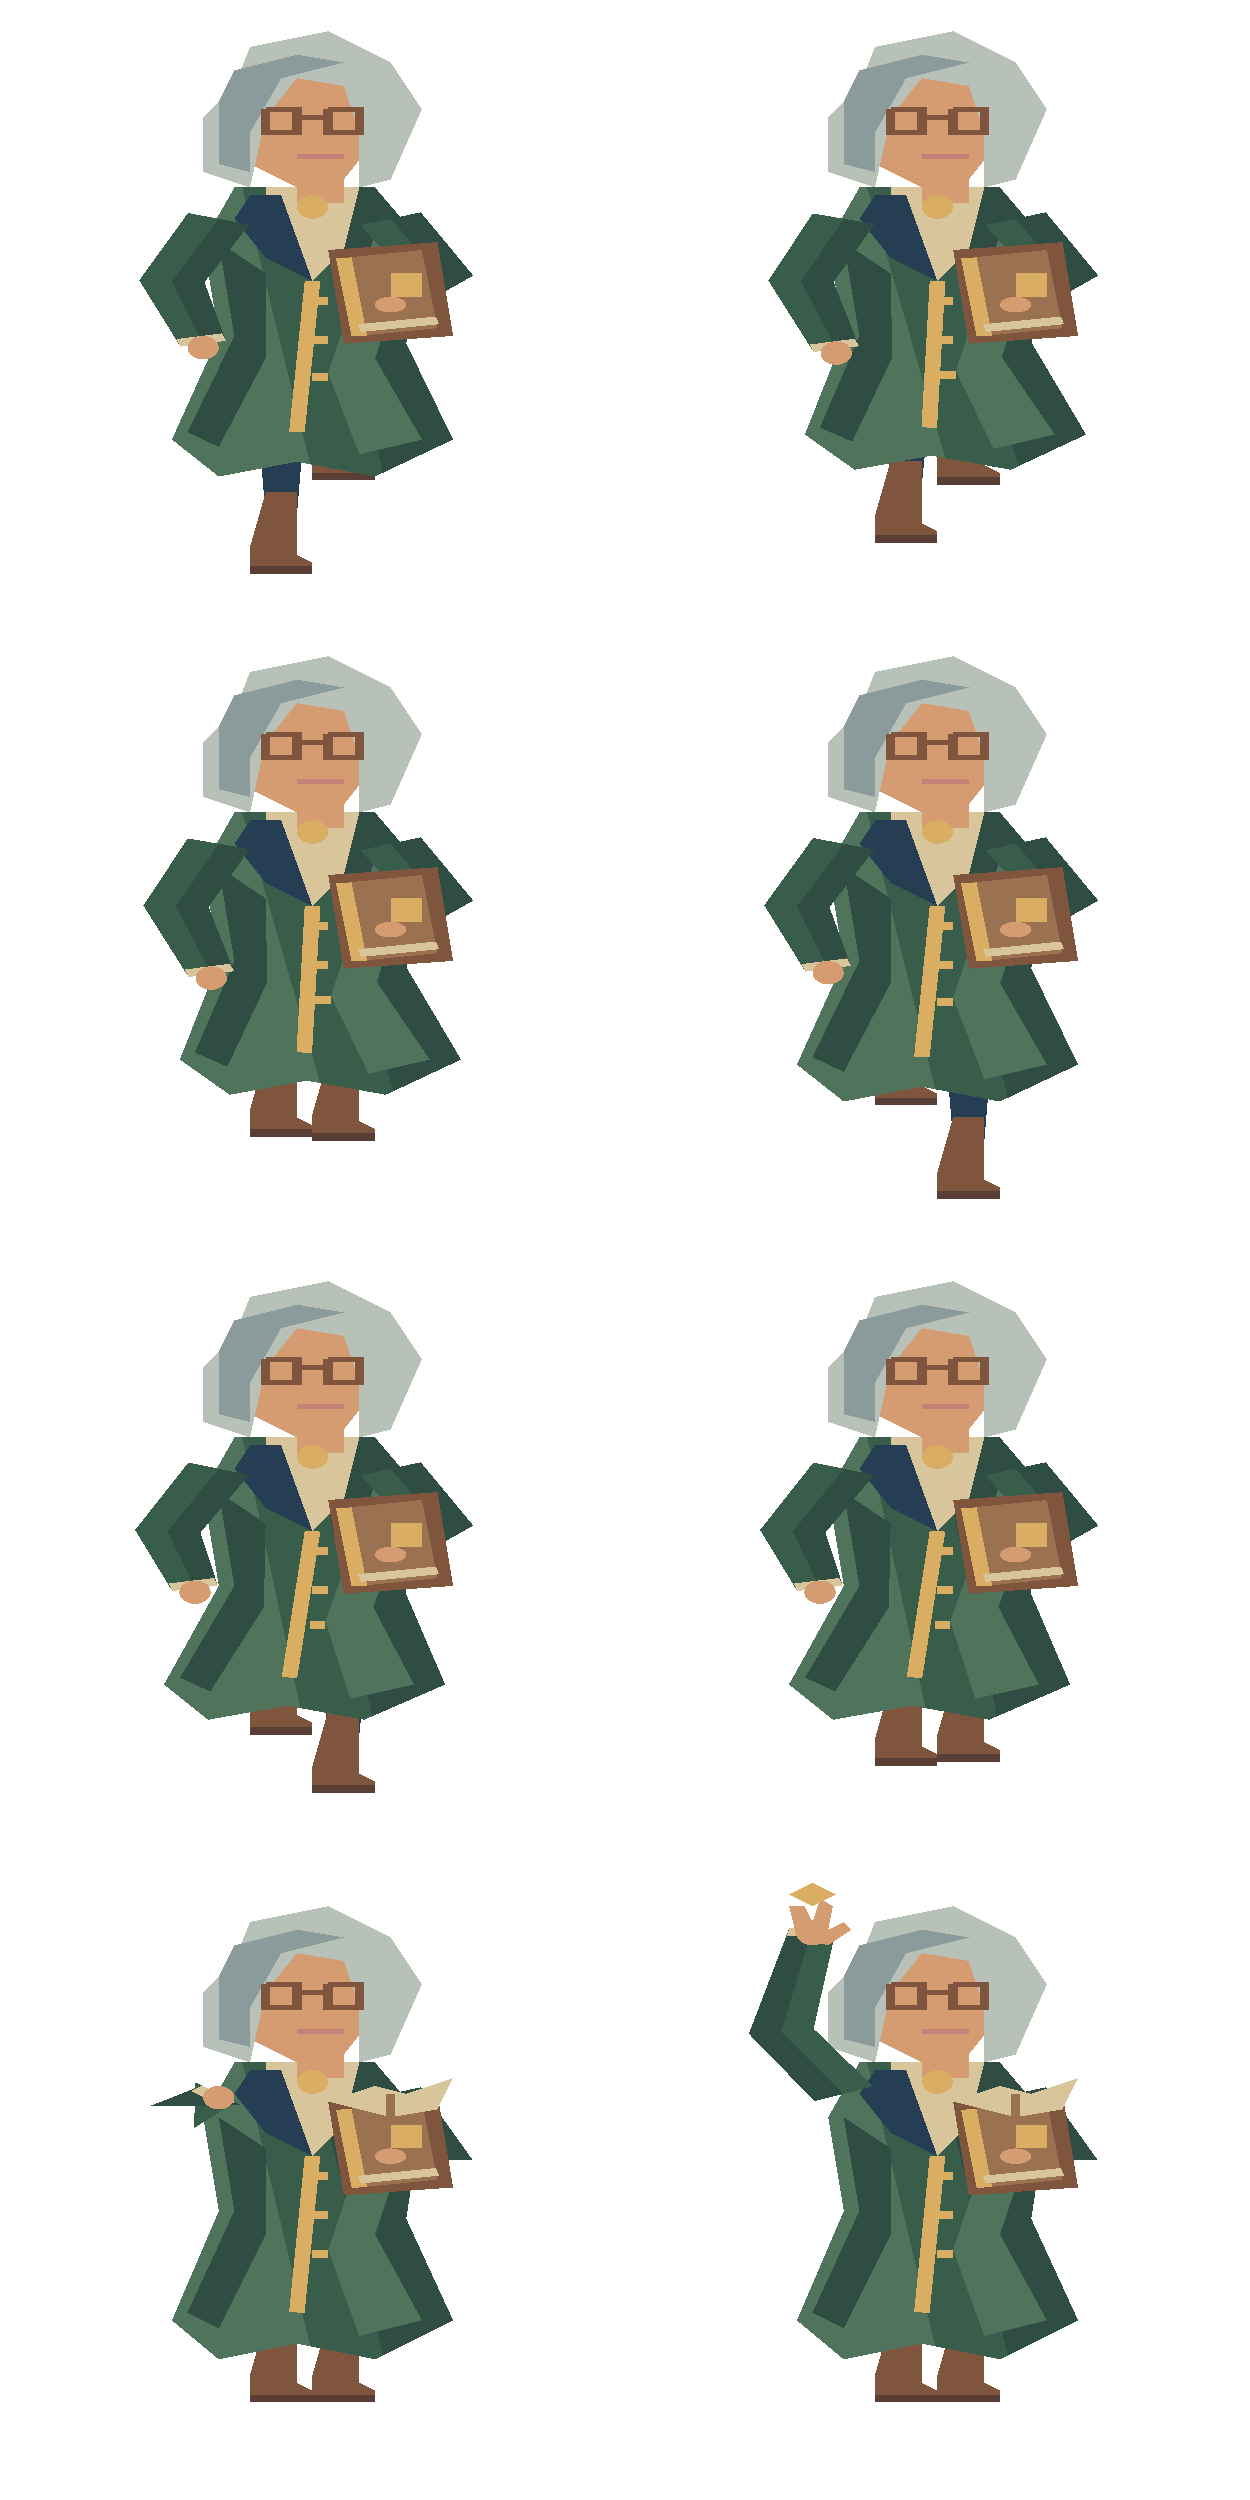
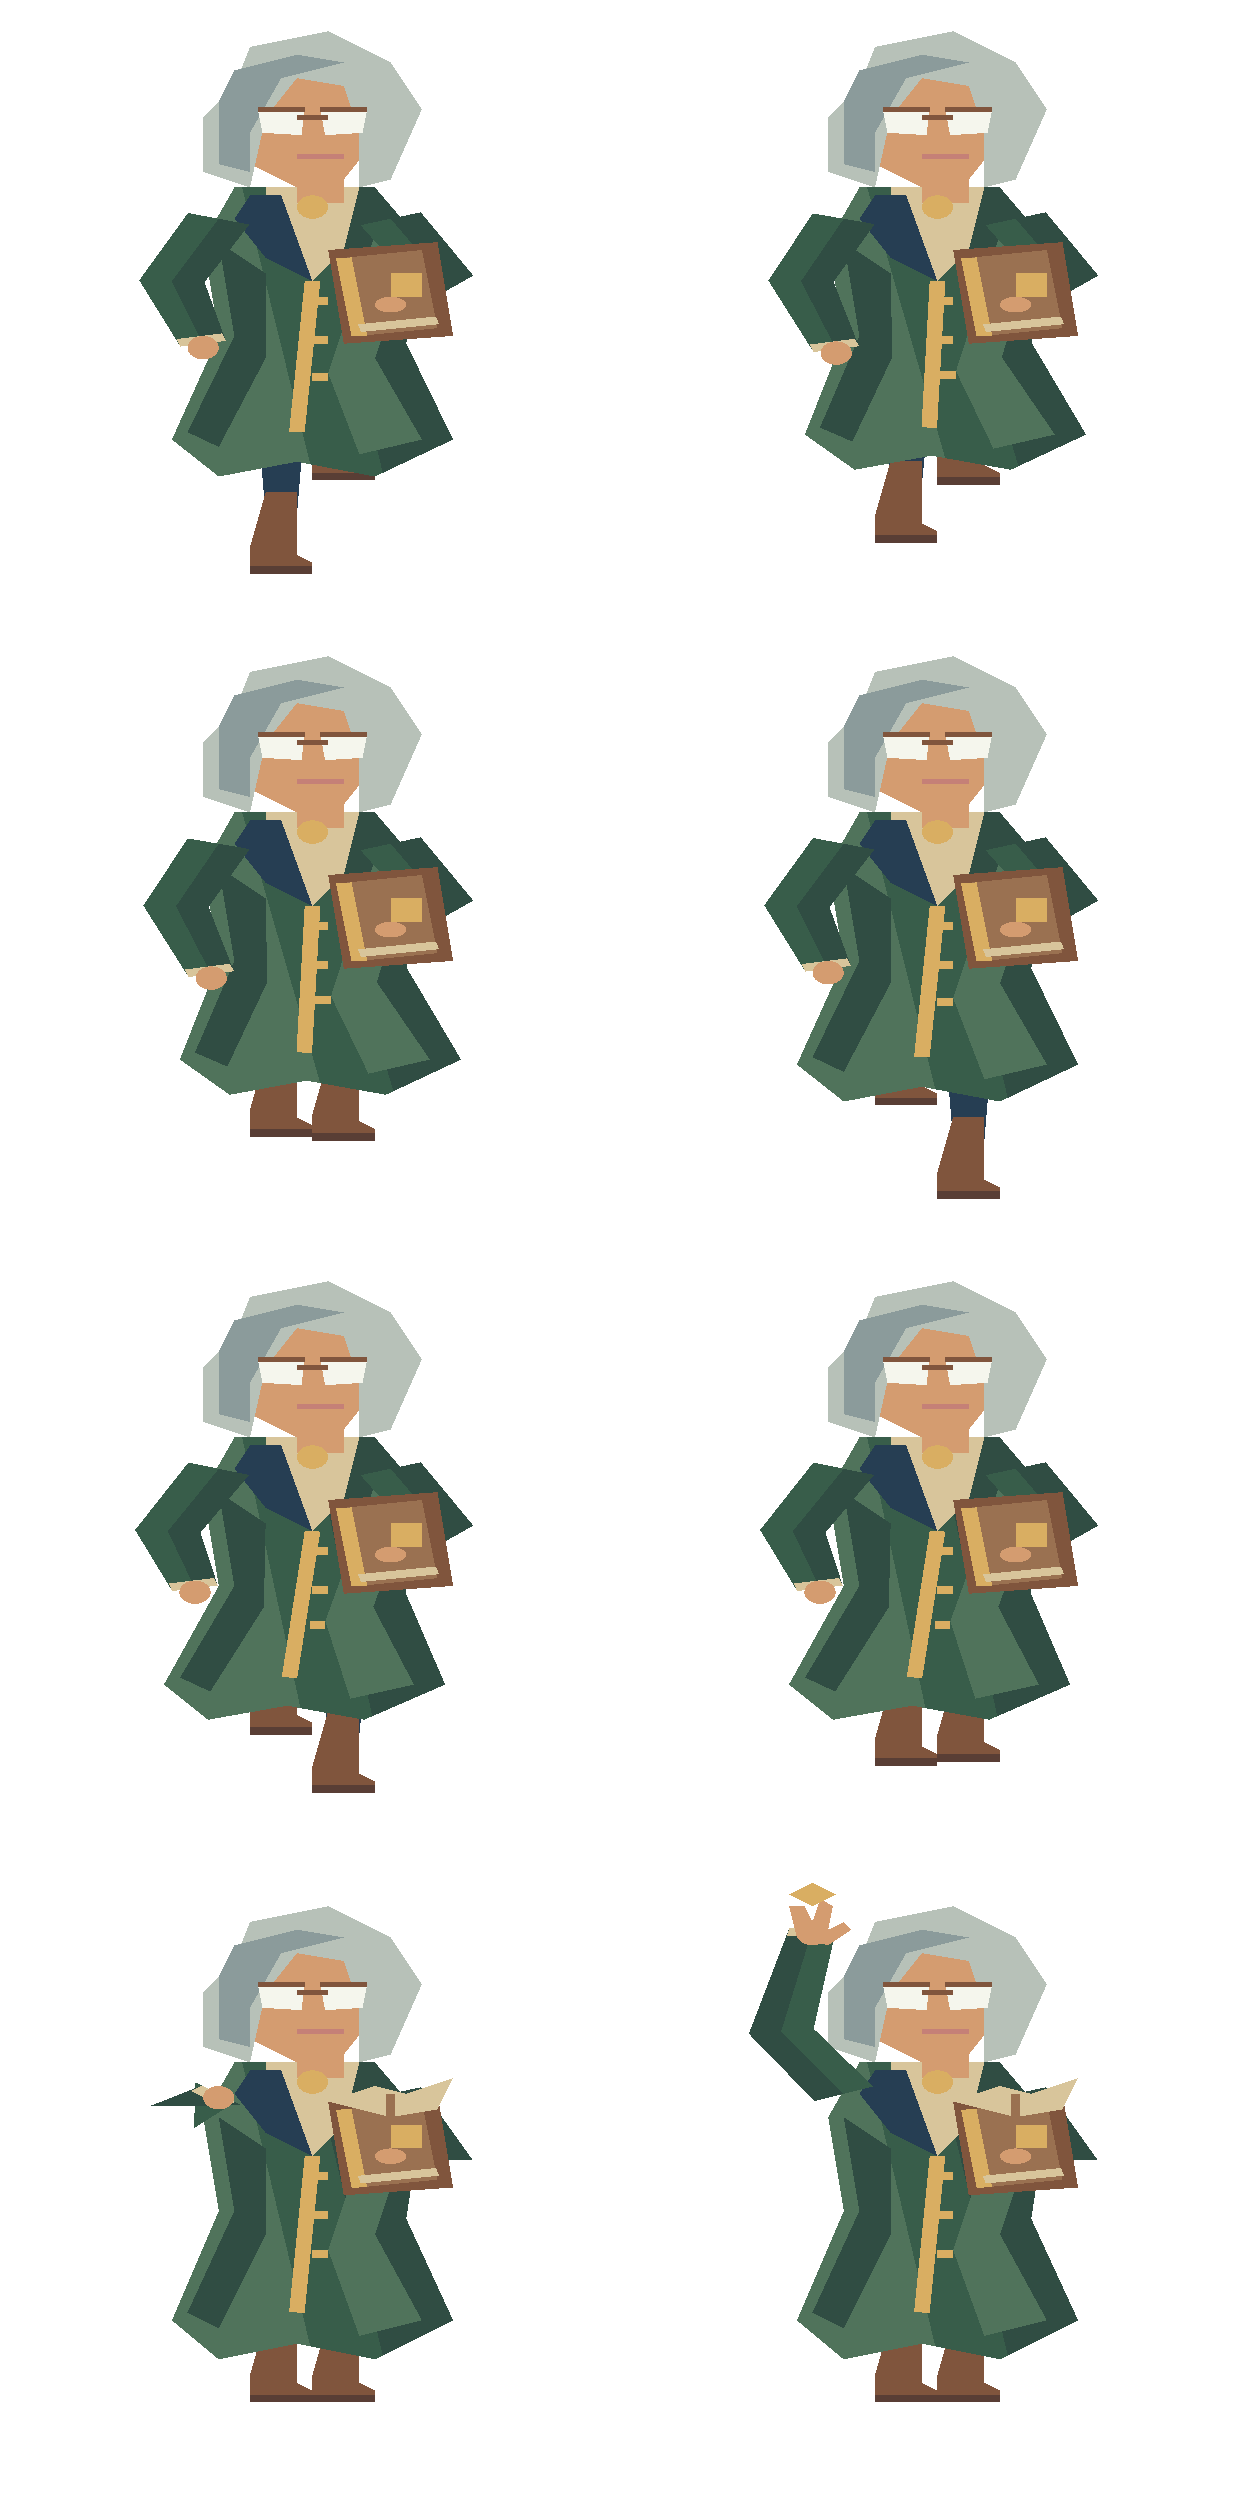
<svg xmlns="http://www.w3.org/2000/svg" width="160" height="320" viewBox="0 0 160 320">
  <svg x="0" y="0" width="80" height="80" viewBox="0 0 40 80" preserveAspectRatio="none" shape-rendering="crispEdges">
    <polygon points="16.5,39 19.5,39 19.5,54.0 19,66.0 17,66.0 16.5,54.0" fill="#263e53" />
    <polygon points="17,63.0 19,63.0 19,71.0 20,72.0 20,73.0 16,73.0 16,70.0" fill="#80553d" />
    <polyline points="16,73.0 20,73.0" fill="none" stroke="#593e35" stroke-width="1" />
    <polygon points="20.5,39 23.5,39 23.5,48.0 23,54.0 21,54.0 20.5,48.0" fill="#263e53" />
    <polygon points="21,51.0 23,51.0 23,59.0 24,60.0 24,61.0 20,61.0 20,58.0" fill="#80553d" />
    <polyline points="20,61.0 24,61.0" fill="none" stroke="#593e35" stroke-width="1" />
    <polyline points="20,43 20,49" fill="none" stroke="#243747" stroke-width="1" />
    <polygon points="15.0,24.0 24.0,24.0 27.0,31.0 26.0,43.947 29.0,56.263 24.0,61.0 19.0,59.105 14.0,61.0 11.0,56.263 14.0,43.0 13.0,31.0" fill="#385d4a" />
    <polygon points="20.0,24.0 24.0,24.0 27.0,31.0 26.0,43.947 29.0,56.263 24.5,60.526" fill="#304d43" />
    <polygon points="15.0,24.0 15.5,24.0 19.861,59.432 19.0,59.105 14.0,61.0 11.0,56.263 14.0,43.0 13.0,31.0" fill="#50735b" />
    <polygon points="14.0,31.0 17.0,35.0 17.0,45.842 14.0,57.211 12.0,55.316 15.0,43.0" fill="#304d43" />
    <polygon points="24.0,30.0 26.0,34.0 24.0,45.842 27.0,56.263 23.0,58.158 21.0,47.737" fill="#50735b" />
    <polygon points="17.0,24.0 23.0,24.0 22.0,32.0 20.0,36.0 17.0,31.0" fill="#d8c59b" />
    <polygon points="16.0,25.0 18.0,25.0 20.0,36.0 17.0,33.0 15.0,28.0" fill="#263e53" />
    <polyline points="20.0,36.0 19.0,55.316" fill="none" stroke="#d9ae62" stroke-width="1" />
    <rect x="20.0" y="38.0" width="1.0" height="1.0" fill="#d9ae62" />
    <rect x="20.0" y="43.0" width="1.0" height="1.0" fill="#d9ae62" />
    <rect x="20.0" y="47.737" width="1.0" height="1.0" fill="#d9ae62" />
    <rect x="19" y="19" width="3" height="7" fill="#d49c70" />
    <polygon points="16,10 21,8 24,12 24,18 22,23 19,24 16,21 15,16" fill="#d49c70" />
    <polygon points="15,11 16,6 21,4 25,8 27,14 25,23 23,24 23,17 22,11 19,10 17,15 16,24 13,22 13,15" fill="#b7c1b8" />
    <polygon points="14,13 15,9 19,7 22,8 18,10 16,17 16,22 14,21" fill="#8b9b9b" />
-     <polyline points="17,14 19,14 19,17 17,17 17,14" fill="none" stroke="#80553d" stroke-width="0.6" />
-     <polyline points="21,14 23,14 23,17 21,17 21,14" fill="none" stroke="#80553d" stroke-width="0.6" />
+     <polygon points="16.5,14 19.5,14 19.3,17.3 16.8,17" fill="#f5f6ed" />
+     <polygon points="20.5,14 23.5,14 23.2,17 20.8,17.3" fill="#f5f6ed" />
+     <polyline points="16.5,14 19.5,14" fill="none" stroke="#80553d" stroke-width="0.6" />
+     <polyline points="20.5,14 23.5,14" fill="none" stroke="#80553d" stroke-width="0.6" />
    <polyline points="19,15 21,15" fill="none" stroke="#80553d" stroke-width="0.6" />
    <polyline points="19,20 22,20" fill="none" stroke="#c58077" stroke-width="0.7" />
    <ellipse cx="20.0" cy="26.5" rx="1.0" ry="1.5" fill="#d9ae62" />
    <polygon points="23.07,28.827 25.706,34.725 23.8,38.1 26.2,39.9 30.294,35.275 26.93,27.173" fill="#385d4a" />
    <polygon points="25,28 28,35 25,39 26.2,39.9 30.294,35.275 26.93,27.173" fill="#304d43" />
    <polygon points="24.4,37.3 23.8,38.1 26.2,39.9 26.8,39.1" fill="#d8c59b" />
    <ellipse cx="25.0" cy="39.5" rx="1.0" ry="1.5" fill="#d49c70" />
    <polygon points="21,32 28,31 29,43 22,44" fill="#80553d" />
    <polygon points="22,33 27,32 28,42 23,43" fill="#9a7151" />
    <polyline points="22,33 23,43" fill="none" stroke="#d9ae62" stroke-width="1" />
    <polyline points="23,42 28,41" fill="none" stroke="#d8c59b" stroke-width="1" />
    <rect x="25" y="35" width="2" height="3" fill="#d9ae62" />
    <ellipse cx="25.0" cy="39.0" rx="1.0" ry="1.0" fill="#d49c70" />
    <polygon points="12.034,27.263 8.909,35.881 11.545,44.364 14.455,43.636 13.091,36.119 15.966,28.737" fill="#385d4a" />
    <polygon points="14,28 11.0,36 13.0,44.0 14.455,43.636 13.091,36.119 15.966,28.737" fill="#304d43" />
    <polygon points="11.302,43.394 11.545,44.364 14.455,43.636 14.213,42.666" fill="#d8c59b" />
    <ellipse cx="13.0" cy="44.5" rx="1.0" ry="1.5" fill="#d49c70" />
  </svg>
  <svg x="80" y="0" width="80" height="80" viewBox="0 0 40 80" preserveAspectRatio="none" shape-rendering="crispEdges">
    <polygon points="16.5,39 19.5,39 19.5,52.0 19,62.0 17,62.0 16.5,52.0" fill="#263e53" />
    <polygon points="17,59.0 19,59.0 19,67.0 20,68.0 20,69.0 16,69.0 16,66.0" fill="#80553d" />
    <polyline points="16,69.0 20,69.0" fill="none" stroke="#593e35" stroke-width="1" />
    <polygon points="20.5,39 23.5,39 23.5,48.268 23,54.536 21,54.536 20.5,48.268" fill="#263e53" />
    <polygon points="21,51.536 23,51.536 23,59.536 24,60.536 24,61.536 20,61.536 20,58.536" fill="#80553d" />
    <polyline points="20,61.536 24,61.536" fill="none" stroke="#593e35" stroke-width="1" />
    <polyline points="20,43 20,49" fill="none" stroke="#243747" stroke-width="1" />
    <polygon points="15.0,24.0 24.0,24.0 27.0,31.0 26.036,43.902 29.51,55.625 24.693,60.134 19.62,58.33 14.693,60.134 11.51,55.625 14.0,43.0 13.0,31.0" fill="#385d4a" />
    <polygon points="20.0,24.0 24.0,24.0 27.0,31.0 26.036,43.902 29.51,55.625 25.175,59.683" fill="#304d43" />
    <polygon points="15.0,24.0 15.5,24.0 20.494,58.641 19.62,58.33 14.693,60.134 11.51,55.625 14.0,43.0 13.0,31.0" fill="#50735b" />
    <polygon points="14.0,31.0 17.0,35.0 17.109,45.705 14.547,56.527 12.474,54.723 15.0,43.0" fill="#304d43" />
    <polygon points="24.0,30.0 26.0,34.0 24.109,45.705 27.51,55.625 23.583,57.429 21.182,47.509" fill="#50735b" />
    <polygon points="17.0,24.0 23.0,24.0 22.0,32.0 20.0,36.0 17.0,31.0" fill="#d8c59b" />
    <polygon points="16.0,25.0 18.0,25.0 20.0,36.0 17.0,33.0 15.0,28.0" fill="#263e53" />
    <polyline points="20.0,36.0 19.474,54.723" fill="none" stroke="#d9ae62" stroke-width="1" />
    <rect x="20.0" y="38.0" width="1.0" height="1.0" fill="#d9ae62" />
    <rect x="20.0" y="43.0" width="1.0" height="1.0" fill="#d9ae62" />
    <rect x="20.182" y="47.509" width="1.0" height="1.0" fill="#d9ae62" />
    <rect x="19" y="19" width="3" height="7" fill="#d49c70" />
    <polygon points="16,10 21,8 24,12 24,18 22,23 19,24 16,21 15,16" fill="#d49c70" />
    <polygon points="15,11 16,6 21,4 25,8 27,14 25,23 23,24 23,17 22,11 19,10 17,15 16,24 13,22 13,15" fill="#b7c1b8" />
    <polygon points="14,13 15,9 19,7 22,8 18,10 16,17 16,22 14,21" fill="#8b9b9b" />
-     <polyline points="17,14 19,14 19,17 17,17 17,14" fill="none" stroke="#80553d" stroke-width="0.6" />
-     <polyline points="21,14 23,14 23,17 21,17 21,14" fill="none" stroke="#80553d" stroke-width="0.6" />
+     <polygon points="16.5,14 19.5,14 19.3,17.3 16.8,17" fill="#f5f6ed" />
+     <polygon points="20.5,14 23.5,14 23.2,17 20.8,17.3" fill="#f5f6ed" />
+     <polyline points="16.5,14 19.5,14" fill="none" stroke="#80553d" stroke-width="0.6" />
+     <polyline points="20.5,14 23.5,14" fill="none" stroke="#80553d" stroke-width="0.6" />
    <polyline points="19,15 21,15" fill="none" stroke="#80553d" stroke-width="0.6" />
    <polyline points="19,20 22,20" fill="none" stroke="#c58077" stroke-width="0.7" />
    <ellipse cx="20.0" cy="26.5" rx="1.0" ry="1.5" fill="#d9ae62" />
    <polygon points="23.07,28.827 25.706,34.725 23.8,38.1 26.2,39.9 30.294,35.275 26.93,27.173" fill="#385d4a" />
    <polygon points="25,28 28,35 25,39 26.2,39.9 30.294,35.275 26.93,27.173" fill="#304d43" />
    <polygon points="24.4,37.3 23.8,38.1 26.2,39.9 26.8,39.1" fill="#d8c59b" />
    <ellipse cx="25.0" cy="39.5" rx="1.0" ry="1.5" fill="#d49c70" />
    <polygon points="21,32 28,31 29,43 22,44" fill="#80553d" />
    <polygon points="22,33 27,32 28,42 23,43" fill="#9a7151" />
    <polyline points="22,33 23,43" fill="none" stroke="#d9ae62" stroke-width="1" />
    <polyline points="23,42 28,41" fill="none" stroke="#d8c59b" stroke-width="1" />
    <rect x="25" y="35" width="2" height="3" fill="#d9ae62" />
    <ellipse cx="25.0" cy="39.0" rx="1.0" ry="1.0" fill="#d49c70" />
    <polygon points="12.013,27.32 9.173,35.921 12.068,45.07 14.971,44.315 13.347,36.079 15.987,28.68" fill="#385d4a" />
    <polygon points="14,28 11.26,36 13.52,44.693 14.971,44.315 13.347,36.079 15.987,28.68" fill="#304d43" />
    <polygon points="11.816,44.102 12.068,45.07 14.971,44.315 14.72,43.348" fill="#d8c59b" />
    <ellipse cx="13.52" cy="45.193" rx="1.0" ry="1.5" fill="#d49c70" />
  </svg>
  <svg x="0" y="80" width="80" height="80" viewBox="0 0 40 80" preserveAspectRatio="none" shape-rendering="crispEdges">
    <polygon points="16.5,39 19.5,39 19.5,50.0 19,58.0 17,58.0 16.5,50.0" fill="#263e53" />
    <polygon points="17,55.0 19,55.0 19,63.0 20,64.0 20,65.0 16,65.0 16,62.0" fill="#80553d" />
    <polyline points="16,65.0 20,65.0" fill="none" stroke="#593e35" stroke-width="1" />
    <polygon points="20.5,39 23.5,39 23.5,50.268 23,58.536 21,58.536 20.5,50.268" fill="#263e53" />
    <polygon points="21,55.536 23,55.536 23,63.536 24,64.536 24,65.536 20,65.536 20,62.536" fill="#80553d" />
    <polyline points="20,65.536 24,65.536" fill="none" stroke="#593e35" stroke-width="1" />
    <polyline points="20,43 20,49" fill="none" stroke="#243747" stroke-width="1" />
    <polygon points="15.0,24.0 24.0,24.0 27.0,31.0 26.036,43.902 29.51,55.625 24.693,60.134 19.62,58.33 14.693,60.134 11.51,55.625 14.0,43.0 13.0,31.0" fill="#385d4a" />
    <polygon points="20.0,24.0 24.0,24.0 27.0,31.0 26.036,43.902 29.51,55.625 25.175,59.683" fill="#304d43" />
    <polygon points="15.0,24.0 15.5,24.0 20.494,58.641 19.62,58.33 14.693,60.134 11.51,55.625 14.0,43.0 13.0,31.0" fill="#50735b" />
    <polygon points="14.0,31.0 17.0,35.0 17.109,45.705 14.547,56.527 12.474,54.723 15.0,43.0" fill="#304d43" />
    <polygon points="24.0,30.0 26.0,34.0 24.109,45.705 27.51,55.625 23.583,57.429 21.182,47.509" fill="#50735b" />
    <polygon points="17.0,24.0 23.0,24.0 22.0,32.0 20.0,36.0 17.0,31.0" fill="#d8c59b" />
    <polygon points="16.0,25.0 18.0,25.0 20.0,36.0 17.0,33.0 15.0,28.0" fill="#263e53" />
    <polyline points="20.0,36.0 19.474,54.723" fill="none" stroke="#d9ae62" stroke-width="1" />
    <rect x="20.0" y="38.0" width="1.0" height="1.0" fill="#d9ae62" />
    <rect x="20.0" y="43.0" width="1.0" height="1.0" fill="#d9ae62" />
    <rect x="20.182" y="47.509" width="1.0" height="1.0" fill="#d9ae62" />
    <rect x="19" y="19" width="3" height="7" fill="#d49c70" />
    <polygon points="16,10 21,8 24,12 24,18 22,23 19,24 16,21 15,16" fill="#d49c70" />
    <polygon points="15,11 16,6 21,4 25,8 27,14 25,23 23,24 23,17 22,11 19,10 17,15 16,24 13,22 13,15" fill="#b7c1b8" />
    <polygon points="14,13 15,9 19,7 22,8 18,10 16,17 16,22 14,21" fill="#8b9b9b" />
-     <polyline points="17,14 19,14 19,17 17,17 17,14" fill="none" stroke="#80553d" stroke-width="0.6" />
-     <polyline points="21,14 23,14 23,17 21,17 21,14" fill="none" stroke="#80553d" stroke-width="0.6" />
+     <polygon points="16.5,14 19.5,14 19.3,17.3 16.8,17" fill="#f5f6ed" />
+     <polygon points="20.5,14 23.5,14 23.2,17 20.8,17.3" fill="#f5f6ed" />
+     <polyline points="16.5,14 19.5,14" fill="none" stroke="#80553d" stroke-width="0.6" />
+     <polyline points="20.5,14 23.5,14" fill="none" stroke="#80553d" stroke-width="0.6" />
    <polyline points="19,15 21,15" fill="none" stroke="#80553d" stroke-width="0.6" />
    <polyline points="19,20 22,20" fill="none" stroke="#c58077" stroke-width="0.7" />
    <ellipse cx="20.0" cy="26.5" rx="1.0" ry="1.5" fill="#d9ae62" />
    <polygon points="23.07,28.827 25.706,34.725 23.8,38.1 26.2,39.9 30.294,35.275 26.93,27.173" fill="#385d4a" />
    <polygon points="25,28 28,35 25,39 26.2,39.9 30.294,35.275 26.93,27.173" fill="#304d43" />
    <polygon points="24.4,37.3 23.8,38.1 26.2,39.9 26.8,39.1" fill="#d8c59b" />
    <ellipse cx="25.0" cy="39.5" rx="1.0" ry="1.5" fill="#d49c70" />
    <polygon points="21,32 28,31 29,43 22,44" fill="#80553d" />
    <polygon points="22,33 27,32 28,42 23,43" fill="#9a7151" />
    <polyline points="22,33 23,43" fill="none" stroke="#d9ae62" stroke-width="1" />
    <polyline points="23,42 28,41" fill="none" stroke="#d8c59b" stroke-width="1" />
    <rect x="25" y="35" width="2" height="3" fill="#d9ae62" />
    <ellipse cx="25.0" cy="39.0" rx="1.0" ry="1.0" fill="#d49c70" />
    <polygon points="12.013,27.32 9.173,35.921 12.068,45.07 14.971,44.315 13.347,36.079 15.987,28.68" fill="#385d4a" />
    <polygon points="14,28 11.26,36 13.52,44.693 14.971,44.315 13.347,36.079 15.987,28.68" fill="#304d43" />
    <polygon points="11.816,44.102 12.068,45.07 14.971,44.315 14.72,43.348" fill="#d8c59b" />
    <ellipse cx="13.52" cy="45.193" rx="1.0" ry="1.5" fill="#d49c70" />
  </svg>
  <svg x="80" y="80" width="80" height="80" viewBox="0 0 40 80" preserveAspectRatio="none" shape-rendering="crispEdges">
    <polygon points="16.5,39 19.5,39 19.5,48.0 19,54.0 17,54.0 16.5,48.0" fill="#263e53" />
    <polygon points="17,51.0 19,51.0 19,59.0 20,60.0 20,61.0 16,61.0 16,58.0" fill="#80553d" />
    <polyline points="16,61.0 20,61.0" fill="none" stroke="#593e35" stroke-width="1" />
    <polygon points="20.5,39 23.5,39 23.5,54.0 23,66.0 21,66.0 20.5,54.0" fill="#263e53" />
    <polygon points="21,63.0 23,63.0 23,71.0 24,72.0 24,73.0 20,73.0 20,70.0" fill="#80553d" />
    <polyline points="20,73.0 24,73.0" fill="none" stroke="#593e35" stroke-width="1" />
    <polyline points="20,43 20,49" fill="none" stroke="#243747" stroke-width="1" />
    <polygon points="15.0,24.0 24.0,24.0 27.0,31.0 26.0,43.947 29.0,56.263 24.0,61.0 19.0,59.105 14.0,61.0 11.0,56.263 14.0,43.0 13.0,31.0" fill="#385d4a" />
    <polygon points="20.0,24.0 24.0,24.0 27.0,31.0 26.0,43.947 29.0,56.263 24.5,60.526" fill="#304d43" />
    <polygon points="15.0,24.0 15.5,24.0 19.861,59.432 19.0,59.105 14.0,61.0 11.0,56.263 14.0,43.0 13.0,31.0" fill="#50735b" />
    <polygon points="14.0,31.0 17.0,35.0 17.0,45.842 14.0,57.211 12.0,55.316 15.0,43.0" fill="#304d43" />
    <polygon points="24.0,30.0 26.0,34.0 24.0,45.842 27.0,56.263 23.0,58.158 21.0,47.737" fill="#50735b" />
    <polygon points="17.0,24.0 23.0,24.0 22.0,32.0 20.0,36.0 17.0,31.0" fill="#d8c59b" />
    <polygon points="16.0,25.0 18.0,25.0 20.0,36.0 17.0,33.0 15.0,28.0" fill="#263e53" />
    <polyline points="20.0,36.0 19.0,55.316" fill="none" stroke="#d9ae62" stroke-width="1" />
    <rect x="20.0" y="38.0" width="1.0" height="1.0" fill="#d9ae62" />
    <rect x="20.0" y="43.0" width="1.0" height="1.0" fill="#d9ae62" />
    <rect x="20.0" y="47.737" width="1.0" height="1.0" fill="#d9ae62" />
    <rect x="19" y="19" width="3" height="7" fill="#d49c70" />
    <polygon points="16,10 21,8 24,12 24,18 22,23 19,24 16,21 15,16" fill="#d49c70" />
    <polygon points="15,11 16,6 21,4 25,8 27,14 25,23 23,24 23,17 22,11 19,10 17,15 16,24 13,22 13,15" fill="#b7c1b8" />
    <polygon points="14,13 15,9 19,7 22,8 18,10 16,17 16,22 14,21" fill="#8b9b9b" />
-     <polyline points="17,14 19,14 19,17 17,17 17,14" fill="none" stroke="#80553d" stroke-width="0.6" />
-     <polyline points="21,14 23,14 23,17 21,17 21,14" fill="none" stroke="#80553d" stroke-width="0.6" />
+     <polygon points="16.5,14 19.5,14 19.3,17.3 16.8,17" fill="#f5f6ed" />
+     <polygon points="20.5,14 23.5,14 23.2,17 20.8,17.3" fill="#f5f6ed" />
+     <polyline points="16.5,14 19.5,14" fill="none" stroke="#80553d" stroke-width="0.6" />
+     <polyline points="20.5,14 23.5,14" fill="none" stroke="#80553d" stroke-width="0.6" />
    <polyline points="19,15 21,15" fill="none" stroke="#80553d" stroke-width="0.6" />
    <polyline points="19,20 22,20" fill="none" stroke="#c58077" stroke-width="0.7" />
    <ellipse cx="20.0" cy="26.5" rx="1.0" ry="1.5" fill="#d9ae62" />
    <polygon points="23.07,28.827 25.706,34.725 23.8,38.1 26.2,39.9 30.294,35.275 26.93,27.173" fill="#385d4a" />
    <polygon points="25,28 28,35 25,39 26.2,39.9 30.294,35.275 26.93,27.173" fill="#304d43" />
    <polygon points="24.4,37.3 23.8,38.1 26.2,39.9 26.8,39.1" fill="#d8c59b" />
    <ellipse cx="25.0" cy="39.5" rx="1.0" ry="1.5" fill="#d49c70" />
    <polygon points="21,32 28,31 29,43 22,44" fill="#80553d" />
    <polygon points="22,33 27,32 28,42 23,43" fill="#9a7151" />
    <polyline points="22,33 23,43" fill="none" stroke="#d9ae62" stroke-width="1" />
    <polyline points="23,42 28,41" fill="none" stroke="#d8c59b" stroke-width="1" />
    <rect x="25" y="35" width="2" height="3" fill="#d9ae62" />
    <ellipse cx="25.0" cy="39.0" rx="1.0" ry="1.0" fill="#d49c70" />
    <polygon points="12.034,27.263 8.909,35.881 11.545,44.364 14.455,43.636 13.091,36.119 15.966,28.737" fill="#385d4a" />
    <polygon points="14,28 11.0,36 13.0,44.0 14.455,43.636 13.091,36.119 15.966,28.737" fill="#304d43" />
    <polygon points="11.302,43.394 11.545,44.364 14.455,43.636 14.213,42.666" fill="#d8c59b" />
    <ellipse cx="13.0" cy="44.5" rx="1.0" ry="1.5" fill="#d49c70" />
  </svg>
  <svg x="0" y="160" width="80" height="80" viewBox="0 0 40 80" preserveAspectRatio="none" shape-rendering="crispEdges">
    <polygon points="16.5,39 19.5,39 19.5,48.268 19,54.536 17,54.536 16.5,48.268" fill="#263e53" />
    <polygon points="17,51.536 19,51.536 19,59.536 20,60.536 20,61.536 16,61.536 16,58.536" fill="#80553d" />
    <polyline points="16,61.536 20,61.536" fill="none" stroke="#593e35" stroke-width="1" />
    <polygon points="20.5,39 23.5,39 23.5,52.0 23,62.0 21,62.0 20.5,52.0" fill="#263e53" />
    <polygon points="21,59.0 23,59.0 23,67.0 24,68.0 24,69.0 20,69.0 20,66.0" fill="#80553d" />
    <polyline points="20,69.0 24,69.0" fill="none" stroke="#593e35" stroke-width="1" />
    <polyline points="20,43 20,49" fill="none" stroke="#243747" stroke-width="1" />
    <polygon points="15.0,24.0 24.0,24.0 27.0,31.0 25.964,43.902 28.49,55.625 23.307,60.134 18.38,58.33 13.307,60.134 10.49,55.625 14.0,43.0 13.0,31.0" fill="#385d4a" />
    <polygon points="20.0,24.0 24.0,24.0 27.0,31.0 25.964,43.902 28.49,55.625 23.825,59.683" fill="#304d43" />
    <polygon points="15.0,24.0 15.5,24.0 19.229,58.641 18.38,58.33 13.307,60.134 10.49,55.625 14.0,43.0 13.0,31.0" fill="#50735b" />
    <polygon points="14.0,31.0 17.0,35.0 16.891,45.705 13.453,56.527 11.526,54.723 15.0,43.0" fill="#304d43" />
    <polygon points="24.0,30.0 26.0,34.0 23.891,45.705 26.49,55.625 22.417,57.429 20.818,47.509" fill="#50735b" />
    <polygon points="17.0,24.0 23.0,24.0 22.0,32.0 20.0,36.0 17.0,31.0" fill="#d8c59b" />
    <polygon points="16.0,25.0 18.0,25.0 20.0,36.0 17.0,33.0 15.0,28.0" fill="#263e53" />
    <polyline points="20.0,36.0 18.526,54.723" fill="none" stroke="#d9ae62" stroke-width="1" />
    <rect x="20.0" y="38.0" width="1.0" height="1.0" fill="#d9ae62" />
    <rect x="20.0" y="43.0" width="1.0" height="1.0" fill="#d9ae62" />
    <rect x="19.818" y="47.509" width="1.0" height="1.0" fill="#d9ae62" />
    <rect x="19" y="19" width="3" height="7" fill="#d49c70" />
    <polygon points="16,10 21,8 24,12 24,18 22,23 19,24 16,21 15,16" fill="#d49c70" />
    <polygon points="15,11 16,6 21,4 25,8 27,14 25,23 23,24 23,17 22,11 19,10 17,15 16,24 13,22 13,15" fill="#b7c1b8" />
    <polygon points="14,13 15,9 19,7 22,8 18,10 16,17 16,22 14,21" fill="#8b9b9b" />
-     <polyline points="17,14 19,14 19,17 17,17 17,14" fill="none" stroke="#80553d" stroke-width="0.6" />
-     <polyline points="21,14 23,14 23,17 21,17 21,14" fill="none" stroke="#80553d" stroke-width="0.6" />
+     <polygon points="16.5,14 19.5,14 19.3,17.3 16.8,17" fill="#f5f6ed" />
+     <polygon points="20.5,14 23.5,14 23.2,17 20.8,17.3" fill="#f5f6ed" />
+     <polyline points="16.5,14 19.5,14" fill="none" stroke="#80553d" stroke-width="0.6" />
+     <polyline points="20.5,14 23.5,14" fill="none" stroke="#80553d" stroke-width="0.6" />
    <polyline points="19,15 21,15" fill="none" stroke="#80553d" stroke-width="0.6" />
    <polyline points="19,20 22,20" fill="none" stroke="#c58077" stroke-width="0.7" />
    <ellipse cx="20.0" cy="26.5" rx="1.0" ry="1.5" fill="#d9ae62" />
    <polygon points="23.07,28.827 25.706,34.725 23.8,38.1 26.2,39.9 30.294,35.275 26.93,27.173" fill="#385d4a" />
    <polygon points="25,28 28,35 25,39 26.2,39.9 30.294,35.275 26.93,27.173" fill="#304d43" />
    <polygon points="24.4,37.3 23.8,38.1 26.2,39.9 26.8,39.1" fill="#d8c59b" />
    <ellipse cx="25.0" cy="39.5" rx="1.0" ry="1.5" fill="#d49c70" />
    <polygon points="21,32 28,31 29,43 22,44" fill="#80553d" />
    <polygon points="22,33 27,32 28,42 23,43" fill="#9a7151" />
    <polyline points="22,33 23,43" fill="none" stroke="#d9ae62" stroke-width="1" />
    <polyline points="23,42 28,41" fill="none" stroke="#d8c59b" stroke-width="1" />
    <rect x="25" y="35" width="2" height="3" fill="#d9ae62" />
    <ellipse cx="25.0" cy="39.0" rx="1.0" ry="1.0" fill="#d49c70" />
    <polygon points="12.055,27.208 8.646,35.839 11.021,43.655 13.94,42.96 12.834,36.161 15.945,28.792" fill="#385d4a" />
    <polygon points="14,28 10.74,36 12.48,43.307 13.94,42.96 12.834,36.161 15.945,28.792" fill="#304d43" />
    <polygon points="10.79,42.682 11.021,43.655 13.94,42.96 13.708,41.987" fill="#d8c59b" />
    <ellipse cx="12.48" cy="43.807" rx="1.0" ry="1.5" fill="#d49c70" />
  </svg>
  <svg x="80" y="160" width="80" height="80" viewBox="0 0 40 80" preserveAspectRatio="none" shape-rendering="crispEdges">
    <polygon points="16.5,39 19.5,39 19.5,50.268 19,58.536 17,58.536 16.5,50.268" fill="#263e53" />
    <polygon points="17,55.536 19,55.536 19,63.536 20,64.536 20,65.536 16,65.536 16,62.536" fill="#80553d" />
    <polyline points="16,65.536 20,65.536" fill="none" stroke="#593e35" stroke-width="1" />
    <polygon points="20.5,39 23.5,39 23.5,50.0 23,58.0 21,58.0 20.5,50.0" fill="#263e53" />
    <polygon points="21,55.0 23,55.0 23,63.0 24,64.0 24,65.0 20,65.0 20,62.0" fill="#80553d" />
    <polyline points="20,65.0 24,65.0" fill="none" stroke="#593e35" stroke-width="1" />
    <polyline points="20,43 20,49" fill="none" stroke="#243747" stroke-width="1" />
    <polygon points="15.0,24.0 24.0,24.0 27.0,31.0 25.964,43.902 28.49,55.625 23.307,60.134 18.38,58.33 13.307,60.134 10.49,55.625 14.0,43.0 13.0,31.0" fill="#385d4a" />
    <polygon points="20.0,24.0 24.0,24.0 27.0,31.0 25.964,43.902 28.49,55.625 23.825,59.683" fill="#304d43" />
    <polygon points="15.0,24.0 15.5,24.0 19.229,58.641 18.38,58.33 13.307,60.134 10.49,55.625 14.0,43.0 13.0,31.0" fill="#50735b" />
    <polygon points="14.0,31.0 17.0,35.0 16.891,45.705 13.453,56.527 11.526,54.723 15.0,43.0" fill="#304d43" />
    <polygon points="24.0,30.0 26.0,34.0 23.891,45.705 26.49,55.625 22.417,57.429 20.818,47.509" fill="#50735b" />
    <polygon points="17.0,24.0 23.0,24.0 22.0,32.0 20.0,36.0 17.0,31.0" fill="#d8c59b" />
    <polygon points="16.0,25.0 18.0,25.0 20.0,36.0 17.0,33.0 15.0,28.0" fill="#263e53" />
    <polyline points="20.0,36.0 18.526,54.723" fill="none" stroke="#d9ae62" stroke-width="1" />
    <rect x="20.0" y="38.0" width="1.0" height="1.0" fill="#d9ae62" />
    <rect x="20.0" y="43.0" width="1.0" height="1.0" fill="#d9ae62" />
    <rect x="19.818" y="47.509" width="1.0" height="1.0" fill="#d9ae62" />
    <rect x="19" y="19" width="3" height="7" fill="#d49c70" />
    <polygon points="16,10 21,8 24,12 24,18 22,23 19,24 16,21 15,16" fill="#d49c70" />
    <polygon points="15,11 16,6 21,4 25,8 27,14 25,23 23,24 23,17 22,11 19,10 17,15 16,24 13,22 13,15" fill="#b7c1b8" />
    <polygon points="14,13 15,9 19,7 22,8 18,10 16,17 16,22 14,21" fill="#8b9b9b" />
-     <polyline points="17,14 19,14 19,17 17,17 17,14" fill="none" stroke="#80553d" stroke-width="0.6" />
-     <polyline points="21,14 23,14 23,17 21,17 21,14" fill="none" stroke="#80553d" stroke-width="0.6" />
+     <polygon points="16.5,14 19.5,14 19.3,17.3 16.8,17" fill="#f5f6ed" />
+     <polygon points="20.5,14 23.5,14 23.2,17 20.8,17.3" fill="#f5f6ed" />
+     <polyline points="16.5,14 19.5,14" fill="none" stroke="#80553d" stroke-width="0.6" />
+     <polyline points="20.5,14 23.5,14" fill="none" stroke="#80553d" stroke-width="0.6" />
    <polyline points="19,15 21,15" fill="none" stroke="#80553d" stroke-width="0.6" />
    <polyline points="19,20 22,20" fill="none" stroke="#c58077" stroke-width="0.7" />
    <ellipse cx="20.0" cy="26.5" rx="1.0" ry="1.5" fill="#d9ae62" />
    <polygon points="23.07,28.827 25.706,34.725 23.8,38.1 26.2,39.9 30.294,35.275 26.93,27.173" fill="#385d4a" />
    <polygon points="25,28 28,35 25,39 26.2,39.9 30.294,35.275 26.93,27.173" fill="#304d43" />
    <polygon points="24.4,37.3 23.8,38.1 26.2,39.9 26.8,39.1" fill="#d8c59b" />
    <ellipse cx="25.0" cy="39.5" rx="1.0" ry="1.5" fill="#d49c70" />
    <polygon points="21,32 28,31 29,43 22,44" fill="#80553d" />
    <polygon points="22,33 27,32 28,42 23,43" fill="#9a7151" />
    <polyline points="22,33 23,43" fill="none" stroke="#d9ae62" stroke-width="1" />
    <polyline points="23,42 28,41" fill="none" stroke="#d8c59b" stroke-width="1" />
    <rect x="25" y="35" width="2" height="3" fill="#d9ae62" />
    <ellipse cx="25.0" cy="39.0" rx="1.0" ry="1.0" fill="#d49c70" />
    <polygon points="12.055,27.208 8.646,35.839 11.021,43.655 13.94,42.96 12.834,36.161 15.945,28.792" fill="#385d4a" />
    <polygon points="14,28 10.74,36 12.48,43.307 13.94,42.96 12.834,36.161 15.945,28.792" fill="#304d43" />
    <polygon points="10.79,42.682 11.021,43.655 13.94,42.96 13.708,41.987" fill="#d8c59b" />
    <ellipse cx="12.48" cy="43.807" rx="1.0" ry="1.5" fill="#d49c70" />
  </svg>
  <svg x="0" y="240" width="80" height="80" viewBox="0 0 40 80" preserveAspectRatio="none" shape-rendering="crispEdges">
    <polygon points="16.5,39 19.5,39 19.5,51.0 19,60 17,60 16.5,51.0" fill="#263e53" />
    <polygon points="17,57 19,57 19,65 20,66 20,67 16,67 16,64" fill="#80553d" />
    <polyline points="16,67 20,67" fill="none" stroke="#593e35" stroke-width="1" />
    <polygon points="20.5,39 23.5,39 23.5,51.0 23,60 21,60 20.5,51.0" fill="#263e53" />
    <polygon points="21,57 23,57 23,65 24,66 24,67 20,67 20,64" fill="#80553d" />
    <polyline points="20,67 24,67" fill="none" stroke="#593e35" stroke-width="1" />
    <polyline points="20,43 20,49" fill="none" stroke="#243747" stroke-width="1" />
    <polygon points="15,24 24,24 27,31 26,44 29,57 24,62 19,60 14,62 11,57 14,43 13,31" fill="#385d4a" />
    <polygon points="20.0,24.0 24,24 27,31 26,44 29,57 24.5,61.5" fill="#304d43" />
    <polygon points="15,24 15.5,24.0 19.861,60.345 19,60 14,62 11,57 14,43 13,31" fill="#50735b" />
    <polygon points="14,31 17,35 17,46 14,58 12,56 15,43" fill="#304d43" />
    <polygon points="24,30 26,34 24,46 27,57 23,59 21,48" fill="#50735b" />
    <polygon points="17,24 23,24 22,32 20,36 17,31" fill="#d8c59b" />
    <polygon points="16,25 18,25 20,36 17,33 15,28" fill="#263e53" />
    <polyline points="20,36 19,56" fill="none" stroke="#d9ae62" stroke-width="1" />
    <rect x="20" y="38" width="1" height="1" fill="#d9ae62" />
    <rect x="20" y="43" width="1" height="1" fill="#d9ae62" />
    <rect x="20" y="48" width="1" height="1" fill="#d9ae62" />
    <rect x="19" y="19" width="3" height="7" fill="#d49c70" />
    <polygon points="16,10 21,8 24,12 24,18 22,23 19,24 16,21 15,16" fill="#d49c70" />
    <polygon points="15,11 16,6 21,4 25,8 27,14 25,23 23,24 23,17 22,11 19,10 17,15 16,24 13,22 13,15" fill="#b7c1b8" />
    <polygon points="14,13 15,9 19,7 22,8 18,10 16,17 16,22 14,21" fill="#8b9b9b" />
-     <polyline points="17,14 19,14 19,17 17,17 17,14" fill="none" stroke="#80553d" stroke-width="0.6" />
-     <polyline points="21,14 23,14 23,17 21,17 21,14" fill="none" stroke="#80553d" stroke-width="0.6" />
+     <polygon points="16.5,14 19.5,14 19.3,17.3 16.8,17" fill="#f5f6ed" />
+     <polygon points="20.5,14 23.5,14 23.2,17 20.8,17.3" fill="#f5f6ed" />
+     <polyline points="16.5,14 19.5,14" fill="none" stroke="#80553d" stroke-width="0.6" />
+     <polyline points="20.5,14 23.5,14" fill="none" stroke="#80553d" stroke-width="0.6" />
    <polyline points="19,15 21,15" fill="none" stroke="#80553d" stroke-width="0.6" />
    <polyline points="19,20 22,20" fill="none" stroke="#c58077" stroke-width="0.7" />
    <ellipse cx="20.0" cy="26.5" rx="1.0" ry="1.5" fill="#d9ae62" />
    <polygon points="23.07,28.827 25.746,33.514 25.0,33.5 25.0,36.5 30.254,36.486 26.93,27.173" fill="#385d4a" />
    <polygon points="25,28 28,35 25,35 25.0,36.5 30.254,36.486 26.93,27.173" fill="#304d43" />
    <polygon points="26.0,33.5 25.0,33.5 25.0,36.5 26.0,36.5" fill="#d8c59b" />
    <ellipse cx="25.0" cy="35.5" rx="1.0" ry="1.5" fill="#d49c70" />
    <polygon points="21,29 28,28 29,40 22,41" fill="#80553d" />
    <polygon points="22,30 27,29 28,39 23,40" fill="#9a7151" />
    <polyline points="22,30 23,40" fill="none" stroke="#d9ae62" stroke-width="1" />
    <polyline points="23,39 28,38" fill="none" stroke="#d8c59b" stroke-width="1" />
    <rect x="25" y="32" width="2" height="3" fill="#d9ae62" />
    <polygon points="21,29 24,27 26,28 29,26 28,30 25,31" fill="#d8c59b" />
    <polyline points="25,28 25,31" fill="none" stroke="#9a7151" stroke-width="0.6" />
    <ellipse cx="25.0" cy="36.0" rx="1.0" ry="1.0" fill="#d49c70" />
    <polygon points="12.515,26.515 12.414,32.414 15.061,29.061 12.939,26.939 9.586,29.586 15.485,29.485" fill="#385d4a" />
    <polygon points="14,28 11,31 14,28 12.939,26.939 9.586,29.586 15.485,29.485" fill="#304d43" />
    <polygon points="14.354,29.768 15.061,29.061 12.939,26.939 12.232,27.646" fill="#d8c59b" />
    <ellipse cx="14.0" cy="28.5" rx="1.0" ry="1.5" fill="#d49c70" />
  </svg>
  <svg x="80" y="240" width="80" height="80" viewBox="0 0 40 80" preserveAspectRatio="none" shape-rendering="crispEdges">
    <polygon points="16.5,39 19.5,39 19.5,51.0 19,60 17,60 16.5,51.0" fill="#263e53" />
    <polygon points="17,57 19,57 19,65 20,66 20,67 16,67 16,64" fill="#80553d" />
    <polyline points="16,67 20,67" fill="none" stroke="#593e35" stroke-width="1" />
    <polygon points="20.5,39 23.5,39 23.5,51.0 23,60 21,60 20.5,51.0" fill="#263e53" />
    <polygon points="21,57 23,57 23,65 24,66 24,67 20,67 20,64" fill="#80553d" />
    <polyline points="20,67 24,67" fill="none" stroke="#593e35" stroke-width="1" />
    <polyline points="20,43 20,49" fill="none" stroke="#243747" stroke-width="1" />
    <polygon points="15,24 24,24 27,31 26,44 29,57 24,62 19,60 14,62 11,57 14,43 13,31" fill="#385d4a" />
    <polygon points="20.0,24.0 24,24 27,31 26,44 29,57 24.5,61.5" fill="#304d43" />
    <polygon points="15,24 15.5,24.0 19.861,60.345 19,60 14,62 11,57 14,43 13,31" fill="#50735b" />
    <polygon points="14,31 17,35 17,46 14,58 12,56 15,43" fill="#304d43" />
    <polygon points="24,30 26,34 24,46 27,57 23,59 21,48" fill="#50735b" />
    <polygon points="17,24 23,24 22,32 20,36 17,31" fill="#d8c59b" />
    <polygon points="16,25 18,25 20,36 17,33 15,28" fill="#263e53" />
    <polyline points="20,36 19,56" fill="none" stroke="#d9ae62" stroke-width="1" />
    <rect x="20" y="38" width="1" height="1" fill="#d9ae62" />
    <rect x="20" y="43" width="1" height="1" fill="#d9ae62" />
    <rect x="20" y="48" width="1" height="1" fill="#d9ae62" />
    <rect x="19" y="19" width="3" height="7" fill="#d49c70" />
    <polygon points="16,10 21,8 24,12 24,18 22,23 19,24 16,21 15,16" fill="#d49c70" />
    <polygon points="15,11 16,6 21,4 25,8 27,14 25,23 23,24 23,17 22,11 19,10 17,15 16,24 13,22 13,15" fill="#b7c1b8" />
    <polygon points="14,13 15,9 19,7 22,8 18,10 16,17 16,22 14,21" fill="#8b9b9b" />
-     <polyline points="17,14 19,14 19,17 17,17 17,14" fill="none" stroke="#80553d" stroke-width="0.6" />
-     <polyline points="21,14 23,14 23,17 21,17 21,14" fill="none" stroke="#80553d" stroke-width="0.6" />
+     <polygon points="16.5,14 19.5,14 19.3,17.3 16.8,17" fill="#f5f6ed" />
+     <polygon points="20.5,14 23.5,14 23.2,17 20.8,17.3" fill="#f5f6ed" />
+     <polyline points="16.5,14 19.5,14" fill="none" stroke="#80553d" stroke-width="0.6" />
+     <polyline points="20.5,14 23.5,14" fill="none" stroke="#80553d" stroke-width="0.6" />
    <polyline points="19,15 21,15" fill="none" stroke="#80553d" stroke-width="0.6" />
    <polyline points="19,20 22,20" fill="none" stroke="#c58077" stroke-width="0.7" />
    <ellipse cx="20.0" cy="26.5" rx="1.0" ry="1.5" fill="#d9ae62" />
    <polygon points="23.07,28.827 25.746,33.514 25.0,33.5 25.0,36.5 30.254,36.486 26.93,27.173" fill="#385d4a" />
    <polygon points="25,28 28,35 25,35 25.0,36.5 30.254,36.486 26.93,27.173" fill="#304d43" />
    <polygon points="26.0,33.5 25.0,33.5 25.0,36.5 26.0,36.5" fill="#d8c59b" />
    <ellipse cx="25.0" cy="35.5" rx="1.0" ry="1.5" fill="#d49c70" />
    <polygon points="21,29 28,28 29,40 22,41" fill="#80553d" />
    <polygon points="22,30 27,29 28,39 23,40" fill="#9a7151" />
    <polyline points="22,30 23,40" fill="none" stroke="#d9ae62" stroke-width="1" />
    <polyline points="23,39 28,38" fill="none" stroke="#d8c59b" stroke-width="1" />
    <rect x="25" y="32" width="2" height="3" fill="#d9ae62" />
    <polygon points="21,29 24,27 26,28 29,26 28,30 25,31" fill="#d8c59b" />
    <polyline points="25,28 25,31" fill="none" stroke="#9a7151" stroke-width="0.6" />
    <ellipse cx="25.0" cy="36.0" rx="1.0" ry="1.0" fill="#d49c70" />
    <polygon points="15.878,27.061 12.074,19.675 13.483,7.228 10.517,6.772 7.926,20.325 12.122,28.939" fill="#385d4a" />
    <polygon points="14,28 10,20 12,7 10.517,6.772 7.926,20.325 12.122,28.939" fill="#304d43" />
    <polygon points="13.331,8.216 13.483,7.228 10.517,6.772 10.365,7.76" fill="#d8c59b" />
    <ellipse cx="12.0" cy="7.5" rx="1.0" ry="1.5" fill="#d49c70" />
    <polygon points="11,8 10.5,4 11.5,4 12,6 12.5,3 13.3,4 13,7 14,6 14.5,7 13,9" fill="#d49c70" />
    <polygon points="12,1 13.5,2.5 12,4 10.5,2.5" fill="#d9ae62" />
  </svg>
</svg>
